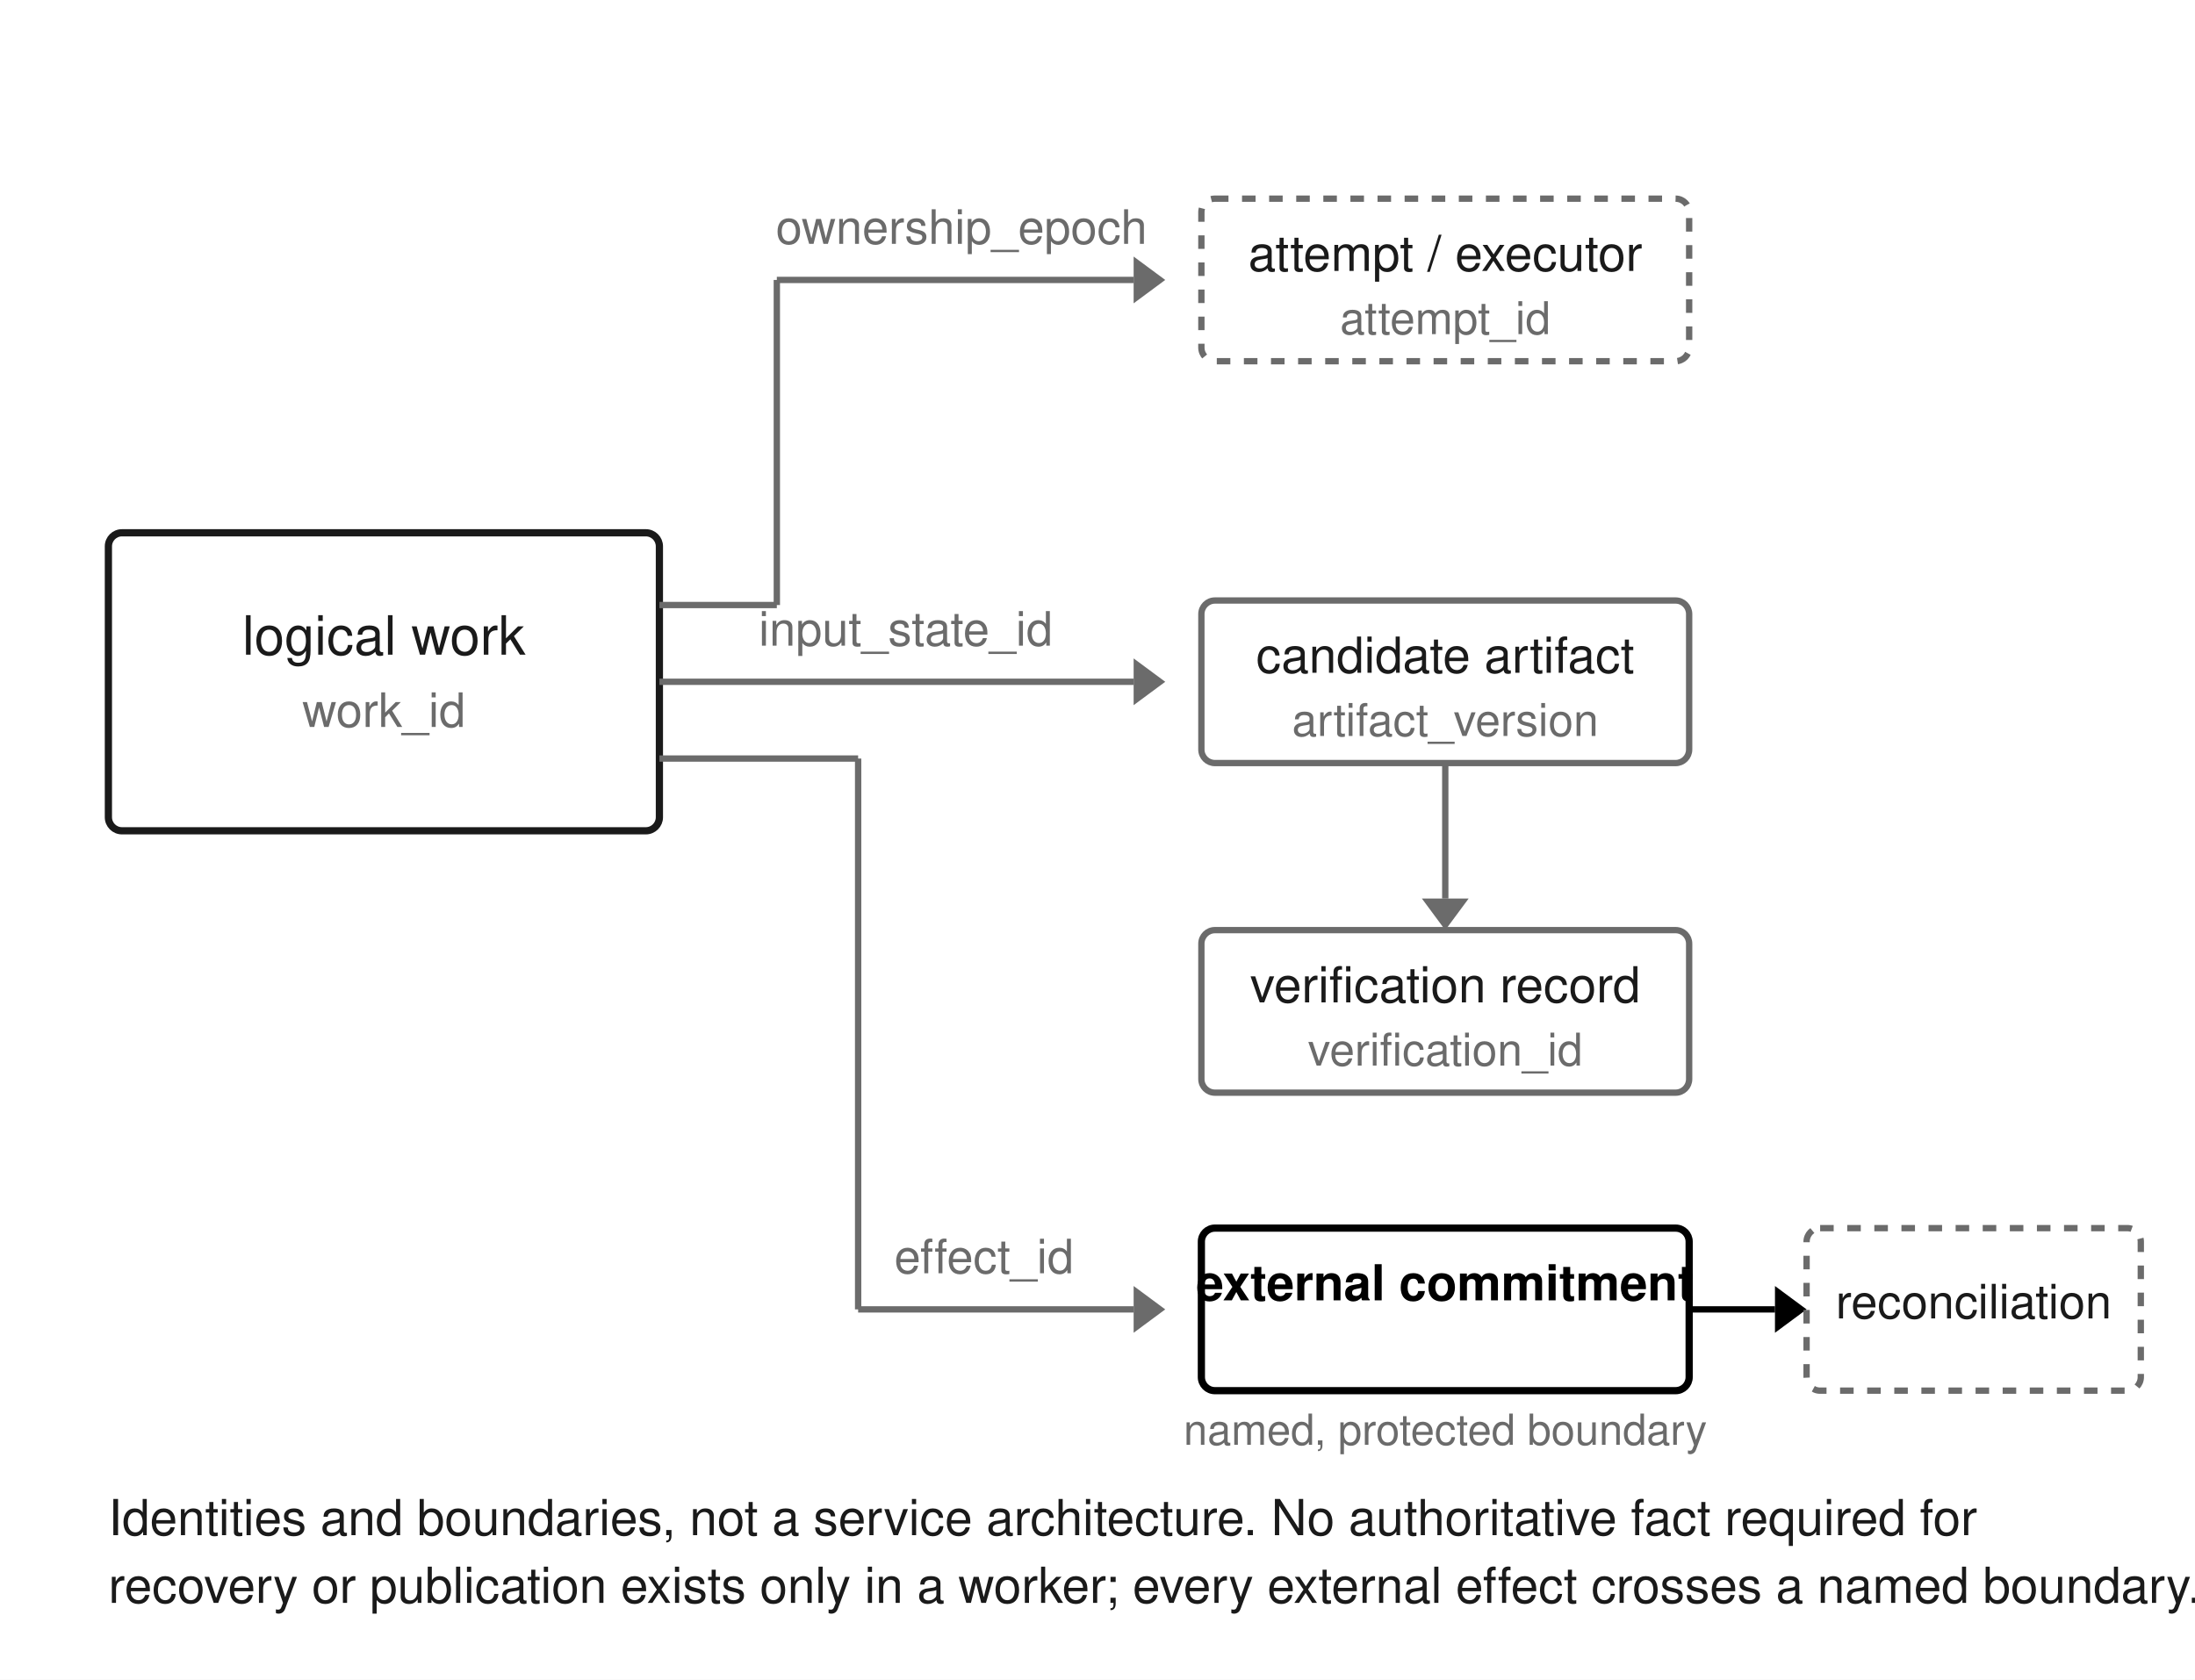
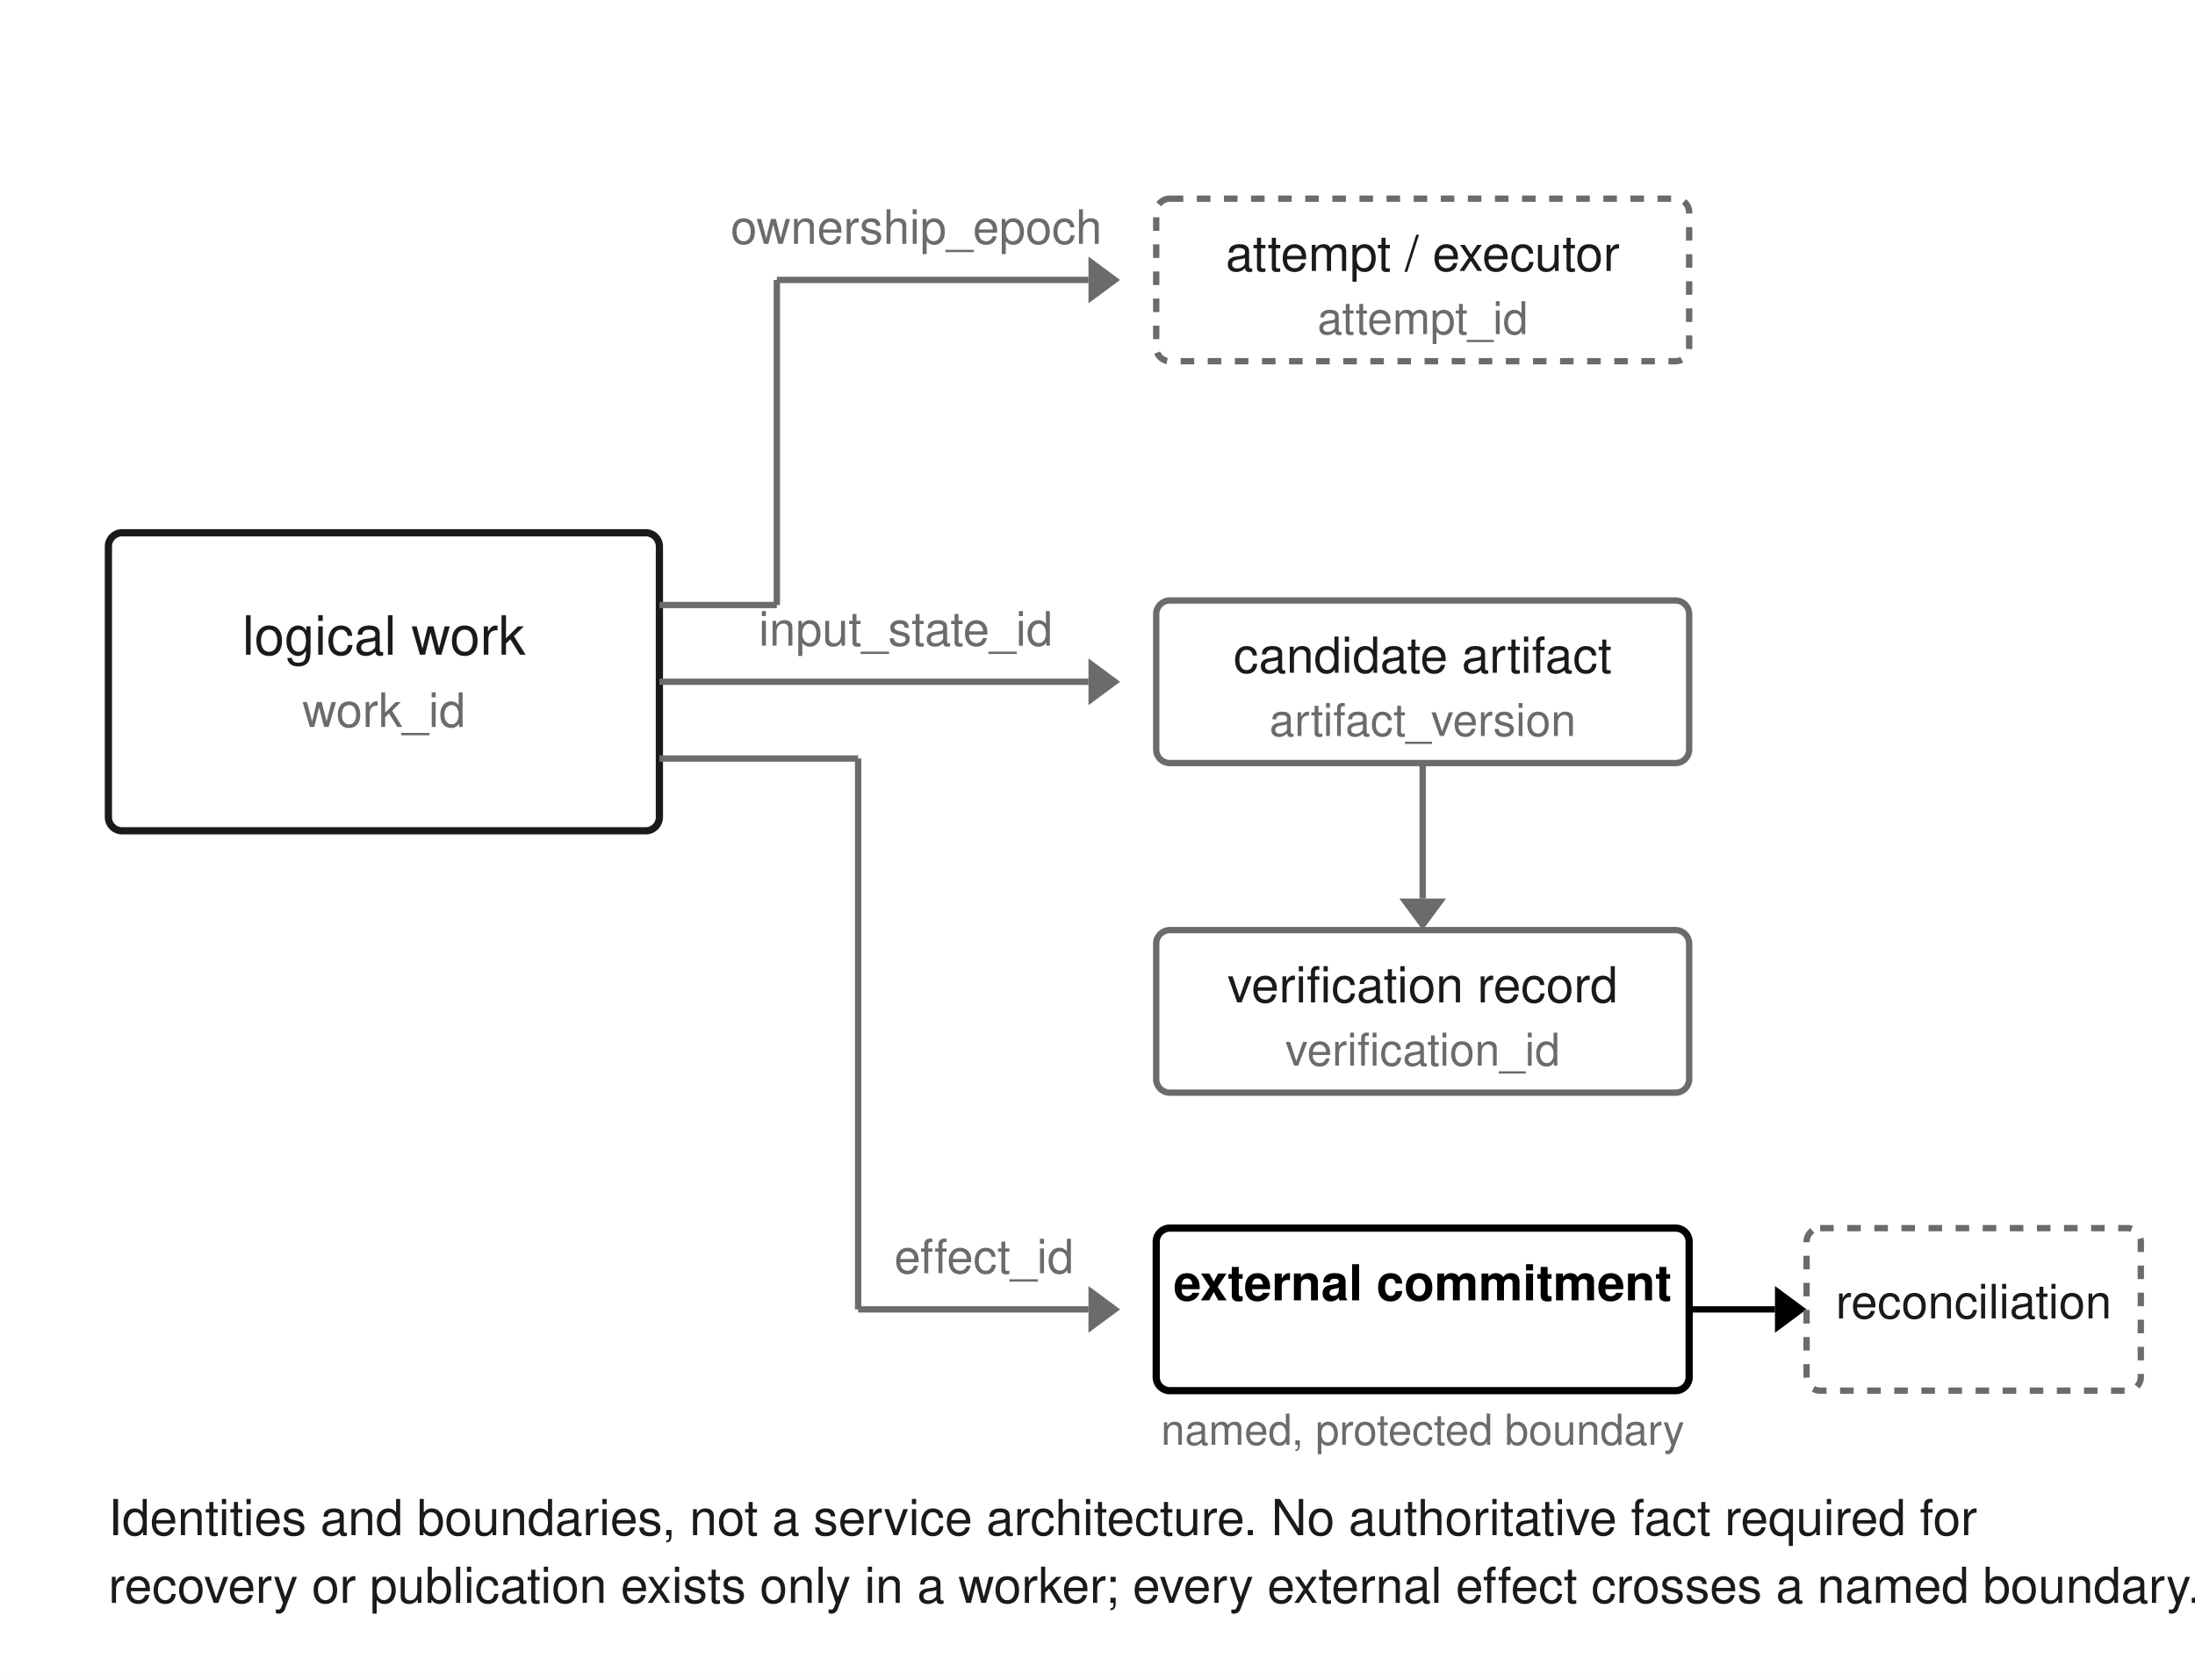
<svg xmlns="http://www.w3.org/2000/svg" viewBox="0 0 486 372" width="486" height="372" role="img" aria-labelledby="figtitle-ch07-factory-decomposition" class="bookfig">
  <style>.bookfig .f-bg{fill:#ffffff}.bookfig .s-bg{stroke:#ffffff}.bookfig .f-ink{fill:#1a1a1a}.bookfig .s-ink{stroke:#1a1a1a}.bookfig .f-mid{fill:#6b6b6b}.bookfig .s-mid{stroke:#6b6b6b}.bookfig .f-faint{fill:#b8b8b8}.bookfig .s-faint{stroke:#b8b8b8}.bookfig .f-wash{fill:#e2e2e2}.bookfig .s-wash{stroke:#e2e2e2}.bookfig .f-accent{fill:#000000}.bookfig .s-accent{stroke:#000000}.bookfig .f-onacc{fill:#ffffff}.bookfig .s-onacc{stroke:#ffffff}@media (prefers-color-scheme:dark){.bookfig .f-bg{fill:#232019}.bookfig .s-bg{stroke:#232019}.bookfig .f-ink{fill:#ede5d6}.bookfig .s-ink{stroke:#ede5d6}.bookfig .f-mid{fill:#9a8f7c}.bookfig .s-mid{stroke:#9a8f7c}.bookfig .f-faint{fill:#5c5346}.bookfig .s-faint{stroke:#5c5346}.bookfig .f-wash{fill:#3d382f}.bookfig .s-wash{stroke:#3d382f}.bookfig .f-accent{fill:#ffffff}.bookfig .s-accent{stroke:#ffffff}.bookfig .f-onacc{fill:#232019}.bookfig .s-onacc{stroke:#232019}}:where([data-theme="dark"]) .bookfig .f-bg{fill:#232019}:where([data-theme="dark"]) .bookfig .s-bg{stroke:#232019}:where([data-theme="dark"]) .bookfig .f-ink{fill:#ede5d6}:where([data-theme="dark"]) .bookfig .s-ink{stroke:#ede5d6}:where([data-theme="dark"]) .bookfig .f-mid{fill:#9a8f7c}:where([data-theme="dark"]) .bookfig .s-mid{stroke:#9a8f7c}:where([data-theme="dark"]) .bookfig .f-faint{fill:#5c5346}:where([data-theme="dark"]) .bookfig .s-faint{stroke:#5c5346}:where([data-theme="dark"]) .bookfig .f-wash{fill:#3d382f}:where([data-theme="dark"]) .bookfig .s-wash{stroke:#3d382f}:where([data-theme="dark"]) .bookfig .f-accent{fill:#ffffff}:where([data-theme="dark"]) .bookfig .s-accent{stroke:#ffffff}:where([data-theme="dark"]) .bookfig .f-onacc{fill:#232019}:where([data-theme="dark"]) .bookfig .s-onacc{stroke:#232019}:where([data-theme="light"]) .bookfig .f-bg{fill:#ffffff}:where([data-theme="light"]) .bookfig .s-bg{stroke:#ffffff}:where([data-theme="light"]) .bookfig .f-ink{fill:#1a1a1a}:where([data-theme="light"]) .bookfig .s-ink{stroke:#1a1a1a}:where([data-theme="light"]) .bookfig .f-mid{fill:#6b6b6b}:where([data-theme="light"]) .bookfig .s-mid{stroke:#6b6b6b}:where([data-theme="light"]) .bookfig .f-faint{fill:#b8b8b8}:where([data-theme="light"]) .bookfig .s-faint{stroke:#b8b8b8}:where([data-theme="light"]) .bookfig .f-wash{fill:#e2e2e2}:where([data-theme="light"]) .bookfig .s-wash{stroke:#e2e2e2}:where([data-theme="light"]) .bookfig .f-accent{fill:#000000}:where([data-theme="light"]) .bookfig .s-accent{stroke:#000000}:where([data-theme="light"]) .bookfig .f-onacc{fill:#ffffff}:where([data-theme="light"]) .bookfig .s-onacc{stroke:#ffffff}</style>
  <rect class="f-bg" width="486" height="372" fill="#ffffff" />
  <rect class="s-ink" x="24" y="118" width="122" height="66" rx="3" fill="none" stroke="#1a1a1a" stroke-width="1.6" />
  <text class="f-ink" x="85" y="145" font-family="Helvetica, Arial, sans-serif" font-size="12" fill="#1a1a1a" text-anchor="middle">logical work</text>
  <text class="f-mid" x="85" y="161" font-family="Helvetica, Arial, sans-serif" font-size="10.5" fill="#6b6b6b" text-anchor="middle">work_id</text>
  <line class="s-mid" x1="146" y1="134" x2="172" y2="134" stroke="#6b6b6b" stroke-width="1.4" />
  <line class="s-mid" x1="172" y1="62" x2="172" y2="134" stroke="#6b6b6b" stroke-width="1.4" />
-   <line class="s-mid" x1="172" y1="62" x2="251" y2="62" stroke="#6b6b6b" stroke-width="1.4" />
-   <path class="f-mid" d="M 258 62 L 251.0 67.18 L 251.0 56.82 Z" fill="#6b6b6b" />
-   <text class="f-mid" x="254" y="54" font-family="Helvetica, Arial, sans-serif" font-size="10.5" fill="#6b6b6b" text-anchor="end">ownership_epoch</text>
-   <rect class="s-mid" x="266" y="44" width="108" height="36" rx="3" fill="none" stroke="#6b6b6b" stroke-width="1.4" stroke-dasharray="3 3" />
-   <text class="f-ink" x="320" y="60" font-family="Helvetica, Arial, sans-serif" font-size="11" fill="#1a1a1a" text-anchor="middle">attempt / executor</text>
-   <text class="f-mid" x="320" y="74" font-family="Helvetica, Arial, sans-serif" font-size="10" fill="#6b6b6b" text-anchor="middle">attempt_id</text>
-   <line class="s-mid" x1="146" y1="151" x2="251" y2="151" stroke="#6b6b6b" stroke-width="1.4" />
-   <path class="f-mid" d="M 258 151 L 251.0 156.18 L 251.0 145.82 Z" fill="#6b6b6b" />
+   <line class="s-mid" x1="172" y1="62" x2="241" y2="62" stroke="#6b6b6b" stroke-width="1.4" />
+   <path class="f-mid" d="M 248 62 L 241.0 67.18 L 241.0 56.82 Z" fill="#6b6b6b" />
+   <text class="f-mid" x="244" y="54" font-family="Helvetica, Arial, sans-serif" font-size="10.5" fill="#6b6b6b" text-anchor="end">ownership_epoch</text>
+   <rect class="s-mid" x="256" y="44" width="118" height="36" rx="3" fill="none" stroke="#6b6b6b" stroke-width="1.4" stroke-dasharray="3 3" />
+   <text class="f-ink" x="315" y="60" font-family="Helvetica, Arial, sans-serif" font-size="11" fill="#1a1a1a" text-anchor="middle">attempt / executor</text>
+   <text class="f-mid" x="315" y="74" font-family="Helvetica, Arial, sans-serif" font-size="10" fill="#6b6b6b" text-anchor="middle">attempt_id</text>
+   <line class="s-mid" x1="146" y1="151" x2="241" y2="151" stroke="#6b6b6b" stroke-width="1.4" />
+   <path class="f-mid" d="M 248 151 L 241.0 156.18 L 241.0 145.82 Z" fill="#6b6b6b" />
  <text class="f-mid" x="168" y="143" font-family="Helvetica, Arial, sans-serif" font-size="10.5" fill="#6b6b6b" text-anchor="start">input_state_id</text>
-   <rect class="s-mid" x="266" y="133" width="108" height="36" rx="3" fill="none" stroke="#6b6b6b" stroke-width="1.4" />
-   <text class="f-ink" x="320" y="149" font-family="Helvetica, Arial, sans-serif" font-size="11" fill="#1a1a1a" text-anchor="middle">candidate artifact</text>
-   <text class="f-mid" x="320" y="163" font-family="Helvetica, Arial, sans-serif" font-size="10" fill="#6b6b6b" text-anchor="middle">artifact_version</text>
-   <line class="s-mid" x1="320" y1="169" x2="320" y2="199" stroke="#6b6b6b" stroke-width="1.4" />
-   <path class="f-mid" d="M 320 206 L 314.82 199.0 L 325.18 199.0 Z" fill="#6b6b6b" />
-   <rect class="s-mid" x="266" y="206" width="108" height="36" rx="3" fill="none" stroke="#6b6b6b" stroke-width="1.4" />
-   <text class="f-ink" x="320" y="222" font-family="Helvetica, Arial, sans-serif" font-size="11" fill="#1a1a1a" text-anchor="middle">verification record</text>
-   <text class="f-mid" x="320" y="236" font-family="Helvetica, Arial, sans-serif" font-size="10" fill="#6b6b6b" text-anchor="middle">verification_id</text>
+   <rect class="s-mid" x="256" y="133" width="118" height="36" rx="3" fill="none" stroke="#6b6b6b" stroke-width="1.4" />
+   <text class="f-ink" x="315" y="149" font-family="Helvetica, Arial, sans-serif" font-size="11" fill="#1a1a1a" text-anchor="middle">candidate artifact</text>
+   <text class="f-mid" x="315" y="163" font-family="Helvetica, Arial, sans-serif" font-size="10" fill="#6b6b6b" text-anchor="middle">artifact_version</text>
+   <line class="s-mid" x1="315" y1="169" x2="315" y2="199" stroke="#6b6b6b" stroke-width="1.4" />
+   <path class="f-mid" d="M 315 206 L 309.82 199.0 L 320.18 199.0 Z" fill="#6b6b6b" />
+   <rect class="s-mid" x="256" y="206" width="118" height="36" rx="3" fill="none" stroke="#6b6b6b" stroke-width="1.4" />
+   <text class="f-ink" x="315" y="222" font-family="Helvetica, Arial, sans-serif" font-size="11" fill="#1a1a1a" text-anchor="middle">verification record</text>
+   <text class="f-mid" x="315" y="236" font-family="Helvetica, Arial, sans-serif" font-size="10" fill="#6b6b6b" text-anchor="middle">verification_id</text>
  <line class="s-mid" x1="146" y1="168" x2="190" y2="168" stroke="#6b6b6b" stroke-width="1.4" />
  <line class="s-mid" x1="190" y1="168" x2="190" y2="290" stroke="#6b6b6b" stroke-width="1.4" />
-   <line class="s-mid" x1="190" y1="290" x2="251" y2="290" stroke="#6b6b6b" stroke-width="1.4" />
-   <path class="f-mid" d="M 258 290 L 251.0 295.18 L 251.0 284.82 Z" fill="#6b6b6b" />
+   <line class="s-mid" x1="190" y1="290" x2="241" y2="290" stroke="#6b6b6b" stroke-width="1.4" />
+   <path class="f-mid" d="M 248 290 L 241.0 295.18 L 241.0 284.82 Z" fill="#6b6b6b" />
  <text class="f-mid" x="198" y="282" font-family="Helvetica, Arial, sans-serif" font-size="10.5" fill="#6b6b6b" text-anchor="start">effect_id</text>
-   <rect class="s-accent" x="266" y="272" width="108" height="36" rx="3" fill="none" stroke="#000000" stroke-width="1.6" />
-   <text class="f-accent" font-weight="bold" x="320" y="288" font-family="Helvetica, Arial, sans-serif" font-size="11" fill="#000000" text-anchor="middle">external commitment</text>
-   <text class="f-mid" x="320" y="320" font-family="Helvetica, Arial, sans-serif" font-size="9.5" fill="#6b6b6b" text-anchor="middle">named, protected boundary</text>
+   <rect class="s-accent" x="256" y="272" width="118" height="36" rx="3" fill="none" stroke="#000000" stroke-width="1.6" />
+   <text class="f-accent" font-weight="bold" x="315" y="288" font-family="Helvetica, Arial, sans-serif" font-size="11" fill="#000000" text-anchor="middle">external commitment</text>
+   <text class="f-mid" x="315" y="320" font-family="Helvetica, Arial, sans-serif" font-size="9.5" fill="#6b6b6b" text-anchor="middle">named, protected boundary</text>
  <line class="s-accent" x1="374" y1="290" x2="393" y2="290" stroke="#000000" stroke-width="1.4" />
  <path class="f-accent" d="M 400 290 L 393.0 295.18 L 393.0 284.82 Z" fill="#000000" />
  <rect class="s-mid" x="400" y="272" width="74" height="36" rx="3" fill="none" stroke="#6b6b6b" stroke-width="1.4" stroke-dasharray="3 3" />
  <text class="f-ink" x="437" y="292" font-family="Helvetica, Arial, sans-serif" font-size="10.5" fill="#1a1a1a" text-anchor="middle">reconciliation</text>
  <text class="f-ink" x="24" y="340" font-family="Helvetica, Arial, sans-serif" font-size="11" fill="#1a1a1a" text-anchor="start">Identities and boundaries, not a service architecture. No authoritative fact required for</text>
  <text class="f-ink" x="24" y="355" font-family="Helvetica, Arial, sans-serif" font-size="11" fill="#1a1a1a" text-anchor="start">recovery or publication exists only in a worker; every external effect crosses a named boundary.</text>
</svg>
